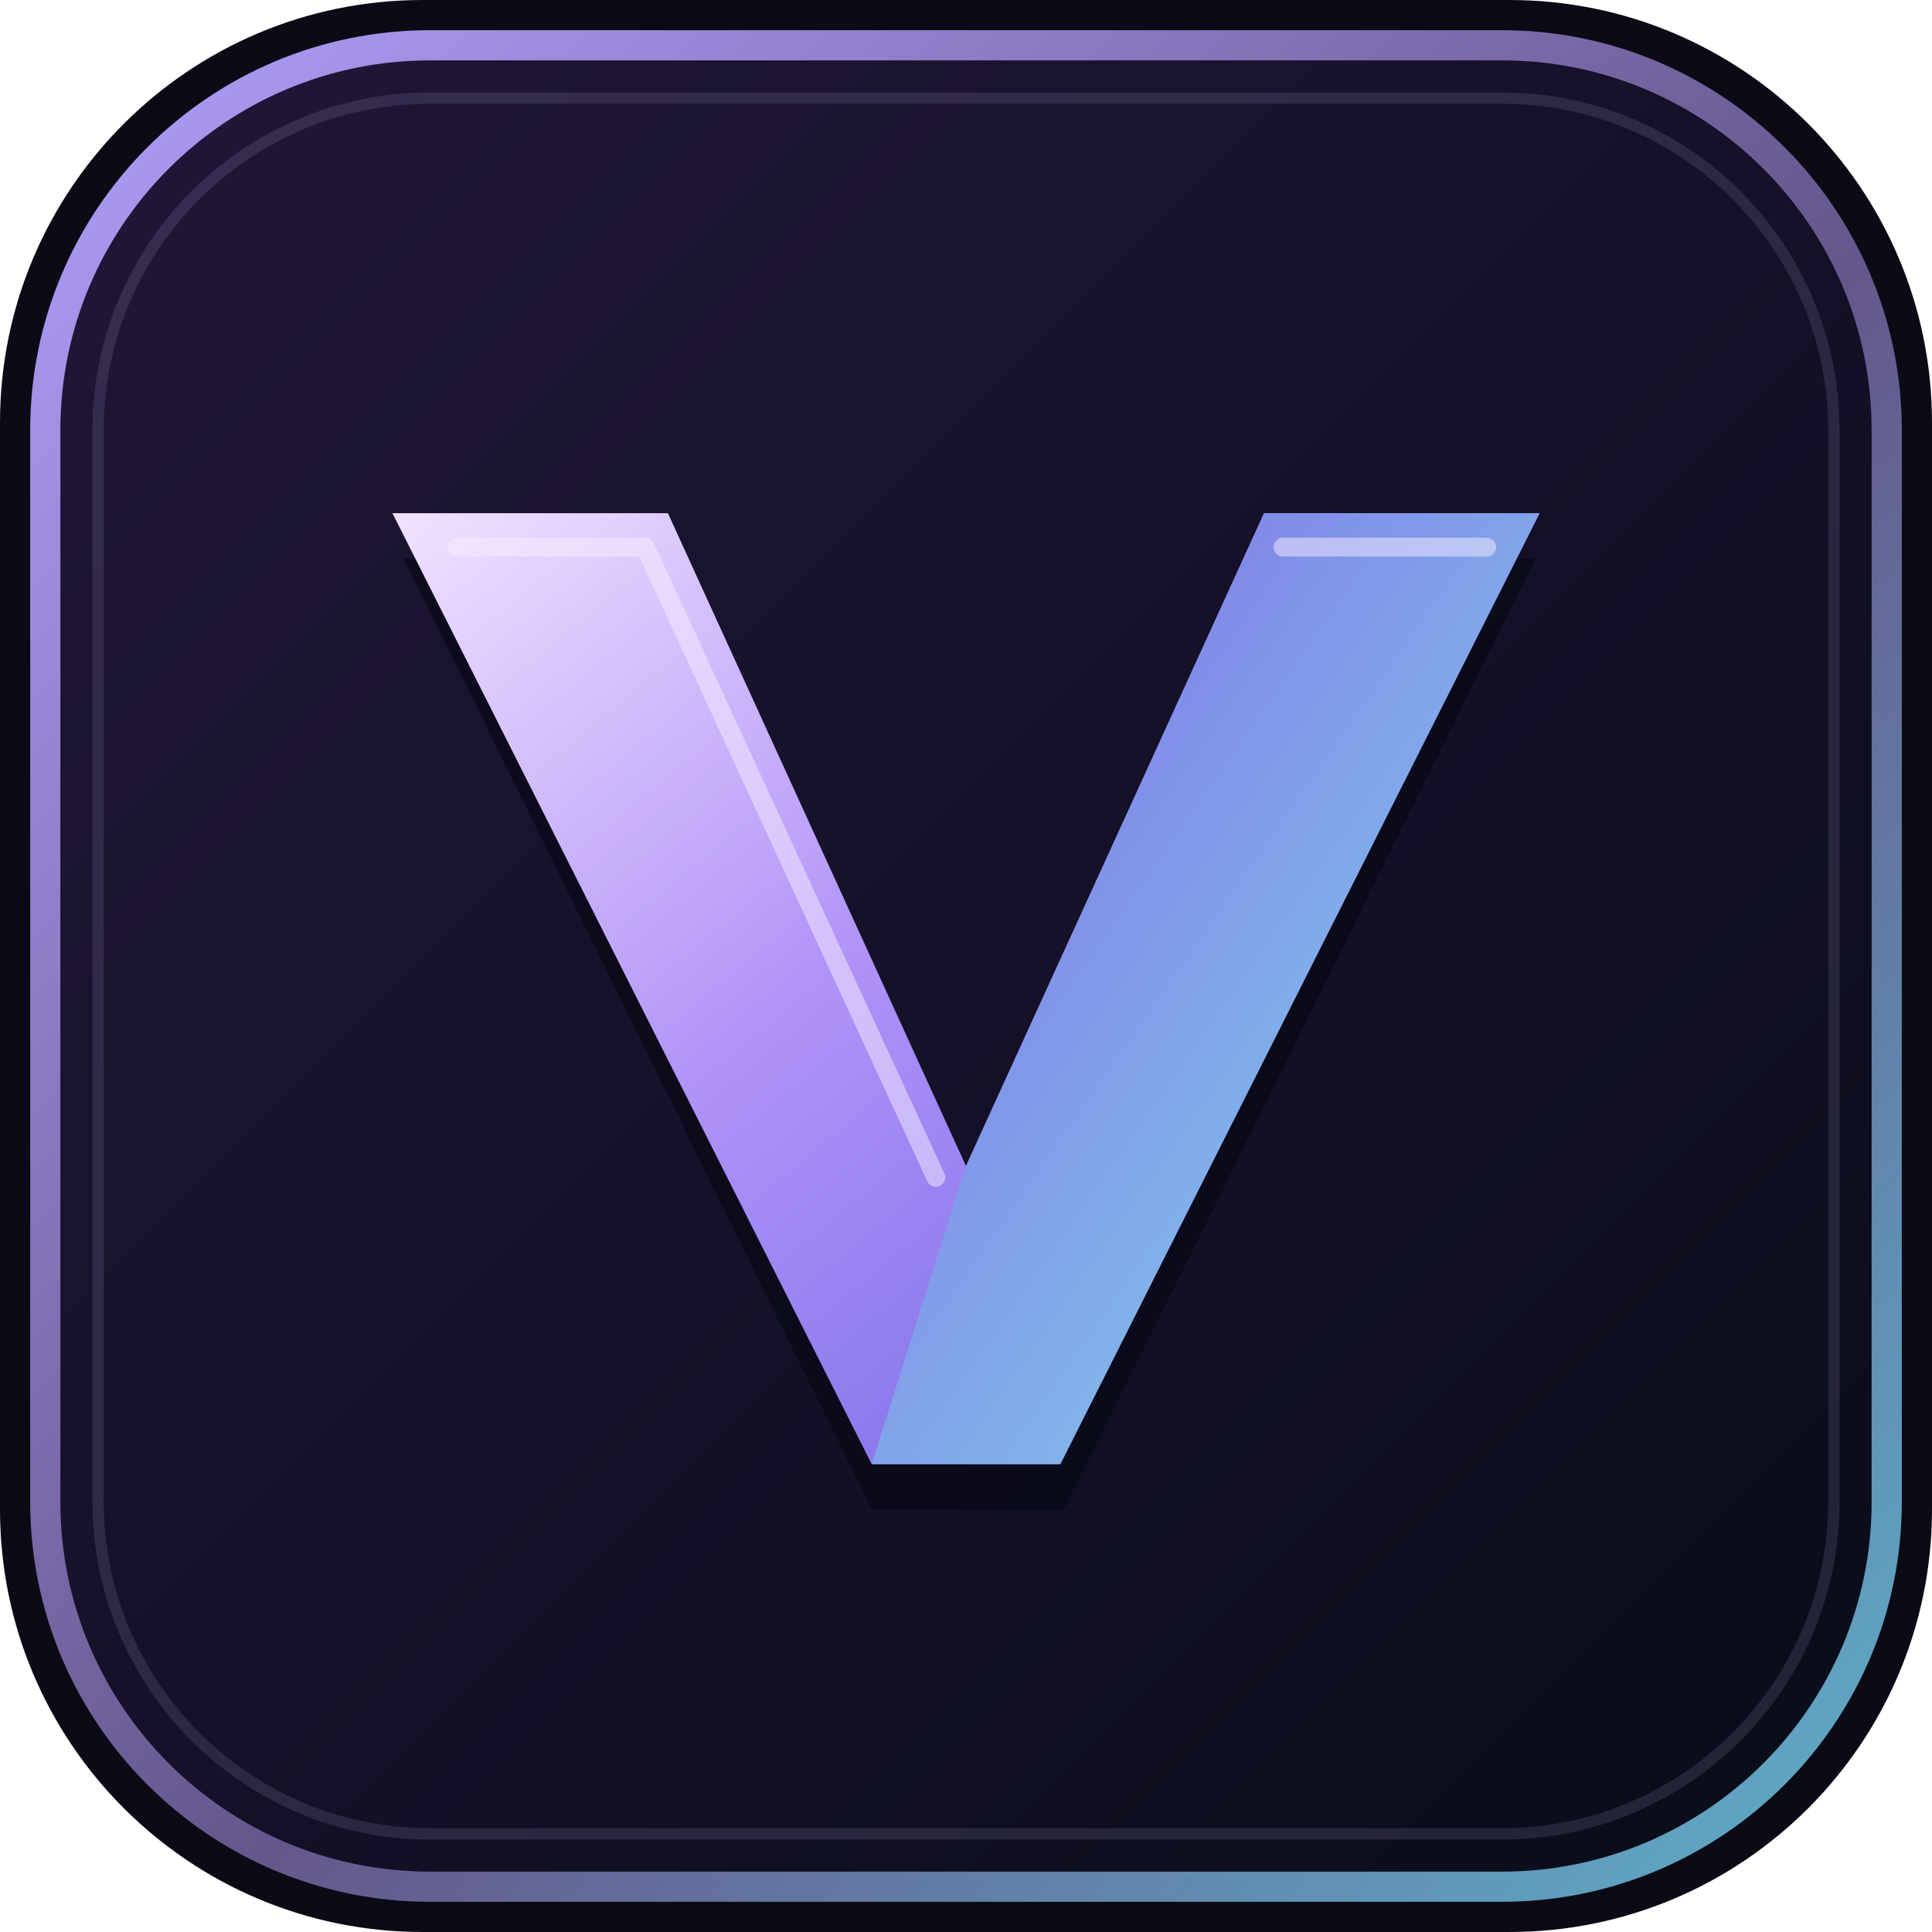
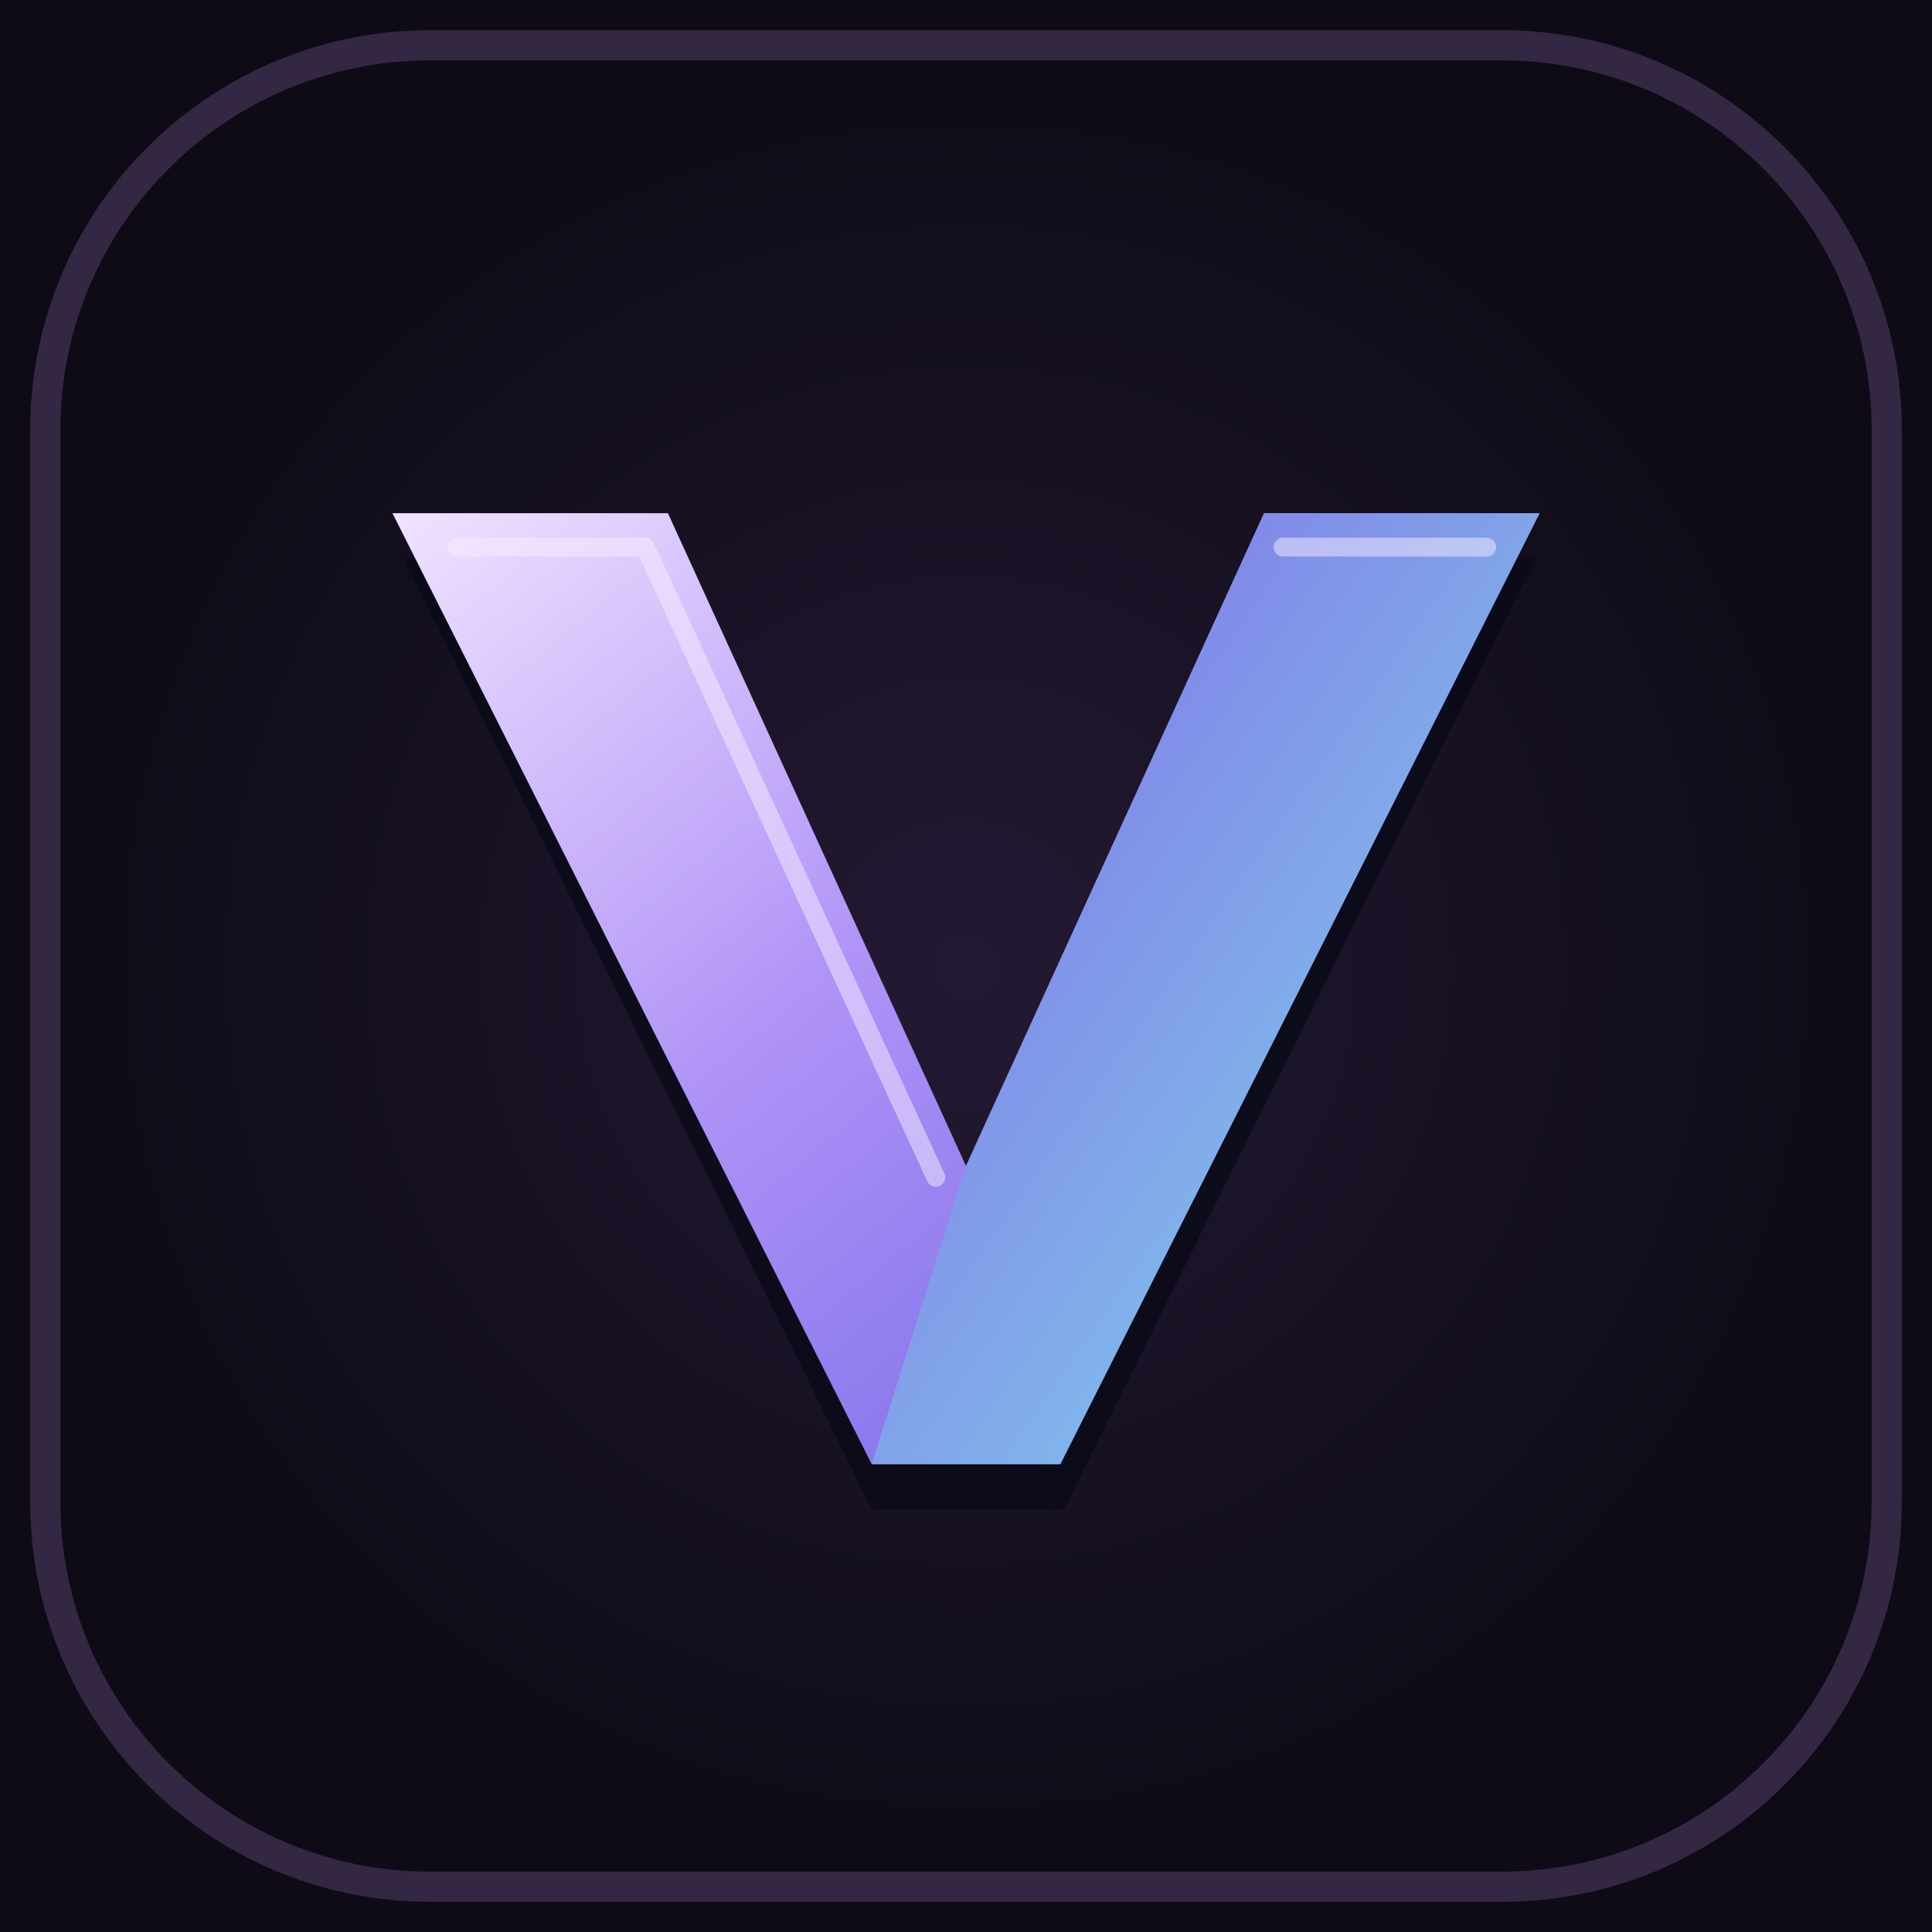
<svg xmlns="http://www.w3.org/2000/svg" viewBox="0 0 512 512">
  <defs>
-     <linearGradient id="tile" x2="100%" y2="100%">
-       <stop stop-color="#211639" />
-       <stop offset="1" stop-color="#080c18" />
-     </linearGradient>
-     <linearGradient id="rim" x2="100%" y2="100%">
-       <stop stop-color="#af9df8" />
-       <stop offset=".55" stop-color="#65568b" />
-       <stop offset="1" stop-color="#5fadc8" />
-     </linearGradient>
+     <radialGradient id="tile">
+       <stop stop-color="#241934" />
+       <stop offset="1" stop-color="#0e0b16" />
+     </radialGradient>
    <linearGradient id="letter" x2="100%" y2="100%">
      <stop stop-color="#f1e3ff" />
      <stop offset=".44" stop-color="#af92f7" />
      <stop offset=".7" stop-color="#8c7aed" />
      <stop offset="1" stop-color="#79deeb" />
    </linearGradient>
    <linearGradient id="facet" x2="100%" y2="100%">
      <stop stop-color="#8067e7" />
      <stop offset="1" stop-color="#82dfec" />
    </linearGradient>
  </defs>
-   <rect width="512" height="512" rx="112" fill="#0b0b16" />
-   <rect x="12" y="12" width="488" height="488" rx="102" fill="url(#tile)" stroke="url(#rim)" stroke-width="8" />
-   <rect x="26" y="26" width="460" height="460" rx="88" fill="none" stroke="#ded2fb" stroke-opacity=".12" stroke-width="3" />
+   <rect width="512" height="512" fill="#0e0b16" />
+   <rect x="12" y="12" width="488" height="488" rx="102" fill="url(#tile)" stroke="#332743" stroke-width="8" />
  <path fill="#080917" fill-opacity=".72" d="M107 148h74l76 170 76-170h74L282 400h-51z" />
  <path fill="url(#letter)" d="M104 136h73l79 173 79-173h73L281 388h-50z" />
  <path fill="url(#facet)" d="M256 309l79-173h73L281 388h-50z" />
  <path fill="none" stroke="#f8eeff" stroke-opacity=".50" stroke-width="5" stroke-linecap="round" stroke-linejoin="round" d="M121 145h50l77 167m92-167h54" />
</svg>
